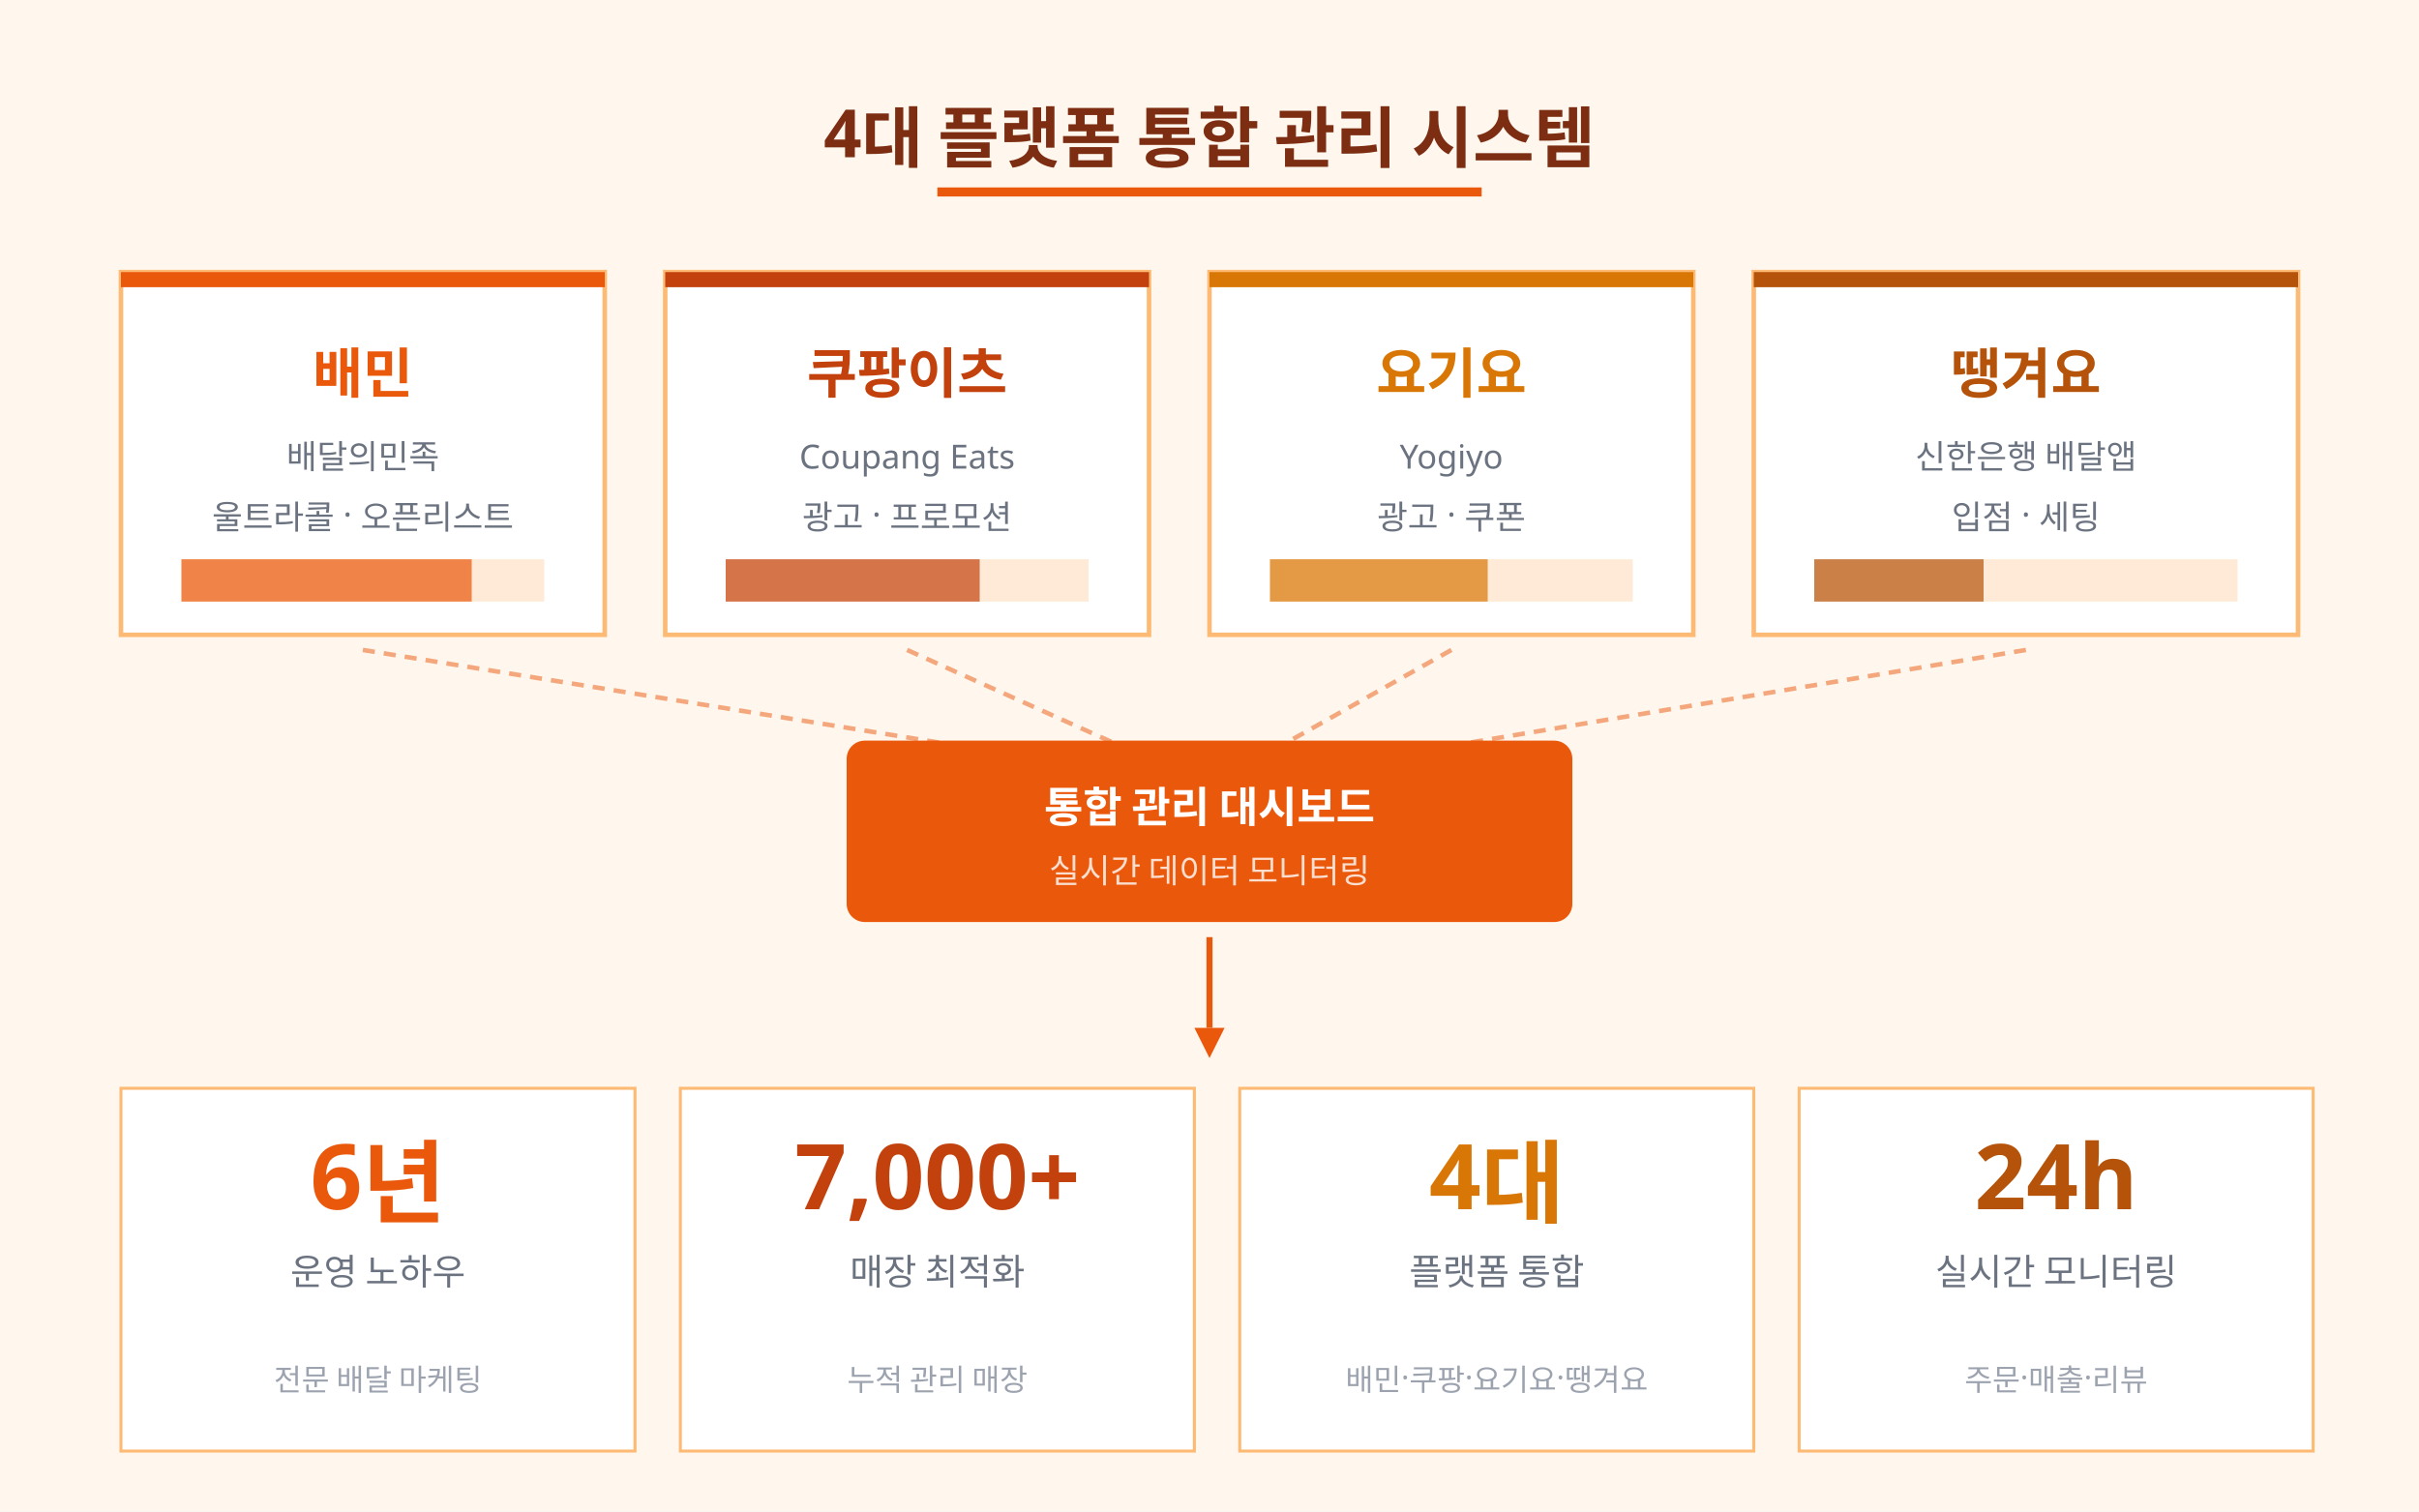
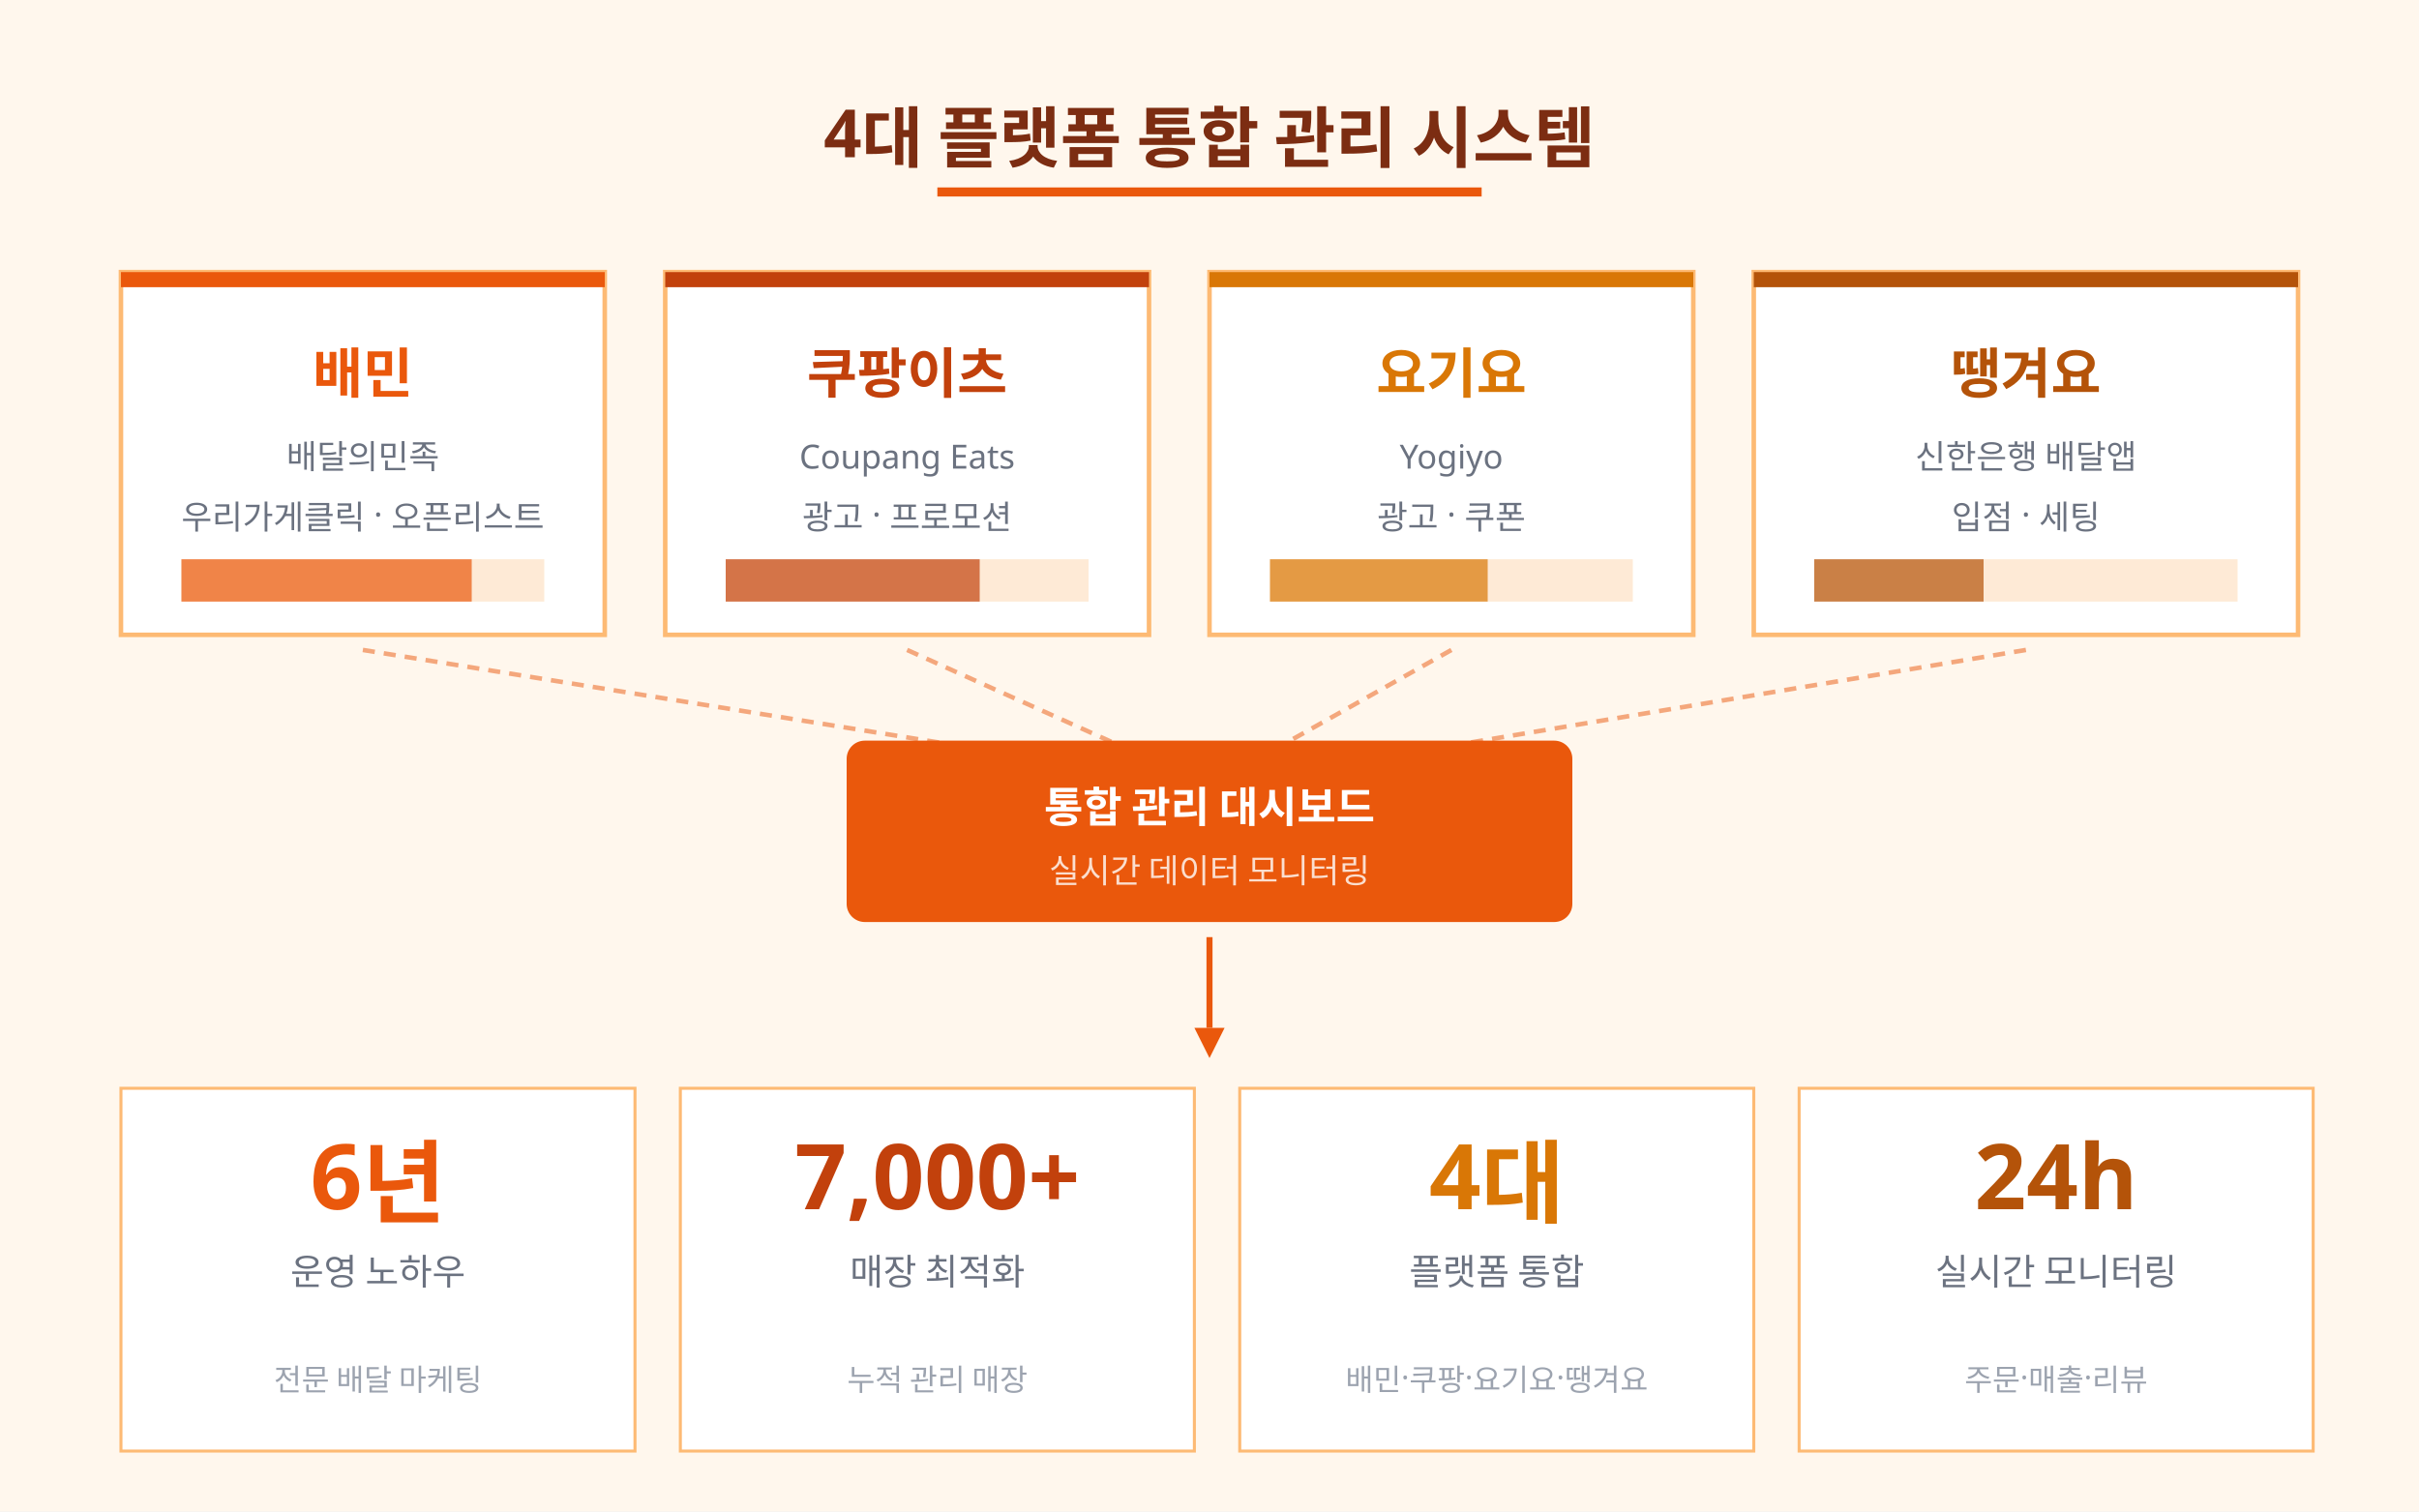
<svg xmlns="http://www.w3.org/2000/svg" viewBox="0 0 800 500" fill="none">
  <rect width="800" height="500" fill="#FFF7ED" />
  <text x="400" y="52" text-anchor="middle" font-family="system-ui, sans-serif" font-size="22" font-weight="800" fill="#7C2D12">4대 플랫폼 통합 관리 시스템</text>
  <rect x="310" y="62" width="180" height="3" fill="#EA580C" />
  <rect x="40" y="90" width="160" height="120" fill="#fff" stroke="#FDBA74" stroke-width="1.5" />
  <rect x="40" y="90" width="160" height="5" fill="#EA580C" />
  <text x="120" y="130" text-anchor="middle" font-family="system-ui, sans-serif" font-size="18" font-weight="800" fill="#EA580C">배민</text>
  <text x="120" y="155" text-anchor="middle" font-family="system-ui, sans-serif" font-size="11" fill="#6B7280">배달의민족</text>
-   <text x="120" y="175" text-anchor="middle" font-family="system-ui, sans-serif" font-size="11" fill="#6B7280">울트라콜 · 오픈리스트</text>
+   <text x="120" y="175" text-anchor="middle" font-family="system-ui, sans-serif" font-size="11" fill="#6B7280">우리가게클릭 · 오픈리스트</text>
  <rect x="60" y="185" width="120" height="14" fill="#FDBA74" opacity="0.3" />
  <rect x="60" y="185" width="96" height="14" fill="#EA580C" opacity="0.7" />
  <rect x="220" y="90" width="160" height="120" fill="#fff" stroke="#FDBA74" stroke-width="1.5" />
  <rect x="220" y="90" width="160" height="5" fill="#C2410C" />
  <text x="300" y="130" text-anchor="middle" font-family="system-ui, sans-serif" font-size="18" font-weight="800" fill="#C2410C">쿠팡이츠</text>
  <text x="300" y="155" text-anchor="middle" font-family="system-ui, sans-serif" font-size="11" fill="#6B7280">Coupang Eats</text>
  <text x="300" y="175" text-anchor="middle" font-family="system-ui, sans-serif" font-size="11" fill="#6B7280">광고 · 프로모션</text>
  <rect x="240" y="185" width="120" height="14" fill="#FDBA74" opacity="0.3" />
  <rect x="240" y="185" width="84" height="14" fill="#C2410C" opacity="0.7" />
  <rect x="400" y="90" width="160" height="120" fill="#fff" stroke="#FDBA74" stroke-width="1.5" />
  <rect x="400" y="90" width="160" height="5" fill="#D97706" />
  <text x="480" y="130" text-anchor="middle" font-family="system-ui, sans-serif" font-size="18" font-weight="800" fill="#D97706">요기요</text>
  <text x="480" y="155" text-anchor="middle" font-family="system-ui, sans-serif" font-size="11" fill="#6B7280">Yogiyo</text>
  <text x="480" y="175" text-anchor="middle" font-family="system-ui, sans-serif" font-size="11" fill="#6B7280">광고 · 쿠폰</text>
  <rect x="420" y="185" width="120" height="14" fill="#FDBA74" opacity="0.3" />
  <rect x="420" y="185" width="72" height="14" fill="#D97706" opacity="0.7" />
  <rect x="580" y="90" width="180" height="120" fill="#fff" stroke="#FDBA74" stroke-width="1.5" />
  <rect x="580" y="90" width="180" height="5" fill="#B45309" />
  <text x="670" y="130" text-anchor="middle" font-family="system-ui, sans-serif" font-size="18" font-weight="800" fill="#B45309">땡겨요</text>
  <text x="670" y="155" text-anchor="middle" font-family="system-ui, sans-serif" font-size="11" fill="#6B7280">신한은행 배달앱</text>
  <text x="670" y="175" text-anchor="middle" font-family="system-ui, sans-serif" font-size="11" fill="#6B7280">입점 · 세팅</text>
  <rect x="600" y="185" width="140" height="14" fill="#FDBA74" opacity="0.3" />
  <rect x="600" y="185" width="56" height="14" fill="#B45309" opacity="0.7" />
  <path d="M120 215 L400 260" stroke="#EA580C" stroke-width="1.5" stroke-dasharray="4 3" opacity="0.5" />
  <path d="M300 215 L400 260" stroke="#EA580C" stroke-width="1.5" stroke-dasharray="4 3" opacity="0.5" />
  <path d="M480 215 L400 260" stroke="#EA580C" stroke-width="1.5" stroke-dasharray="4 3" opacity="0.5" />
  <path d="M670 215 L400 260" stroke="#EA580C" stroke-width="1.5" stroke-dasharray="4 3" opacity="0.5" />
  <rect x="280" y="245" width="240" height="60" fill="#EA580C" rx="6" />
  <text x="400" y="272" text-anchor="middle" font-family="system-ui, sans-serif" font-size="14" font-weight="700" fill="#fff">통합 관리 대시보드</text>
  <text x="400" y="292" text-anchor="middle" font-family="system-ui, sans-serif" font-size="11" fill="rgba(255,255,255,0.8)">실시간 데이터 모니터링</text>
  <path d="M400 310 L400 340" stroke="#EA580C" stroke-width="2" />
  <polygon points="395,340 400,350 405,340" fill="#EA580C" />
  <rect x="40" y="360" width="170" height="120" fill="#fff" stroke="#FDBA74" stroke-width="1" />
  <text x="125" y="400" text-anchor="middle" font-family="system-ui, sans-serif" font-size="30" font-weight="800" fill="#EA580C">6년</text>
  <text x="125" y="425" text-anchor="middle" font-family="system-ui, sans-serif" font-size="12" fill="#6B7280">운영 노하우</text>
  <text x="125" y="460" text-anchor="middle" font-family="system-ui, sans-serif" font-size="10" fill="#9CA3AF">전문 배달 마케팅</text>
  <rect x="225" y="360" width="170" height="120" fill="#fff" stroke="#FDBA74" stroke-width="1" />
  <text x="310" y="400" text-anchor="middle" font-family="system-ui, sans-serif" font-size="30" font-weight="800" fill="#C2410C">7,000+</text>
  <text x="310" y="425" text-anchor="middle" font-family="system-ui, sans-serif" font-size="12" fill="#6B7280">매장 최적화</text>
  <text x="310" y="460" text-anchor="middle" font-family="system-ui, sans-serif" font-size="10" fill="#9CA3AF">누적 관리 매장</text>
  <rect x="410" y="360" width="170" height="120" fill="#fff" stroke="#FDBA74" stroke-width="1" />
  <text x="495" y="400" text-anchor="middle" font-family="system-ui, sans-serif" font-size="30" font-weight="800" fill="#D97706">4대</text>
  <text x="495" y="425" text-anchor="middle" font-family="system-ui, sans-serif" font-size="12" fill="#6B7280">플랫폼 통합</text>
  <text x="495" y="460" text-anchor="middle" font-family="system-ui, sans-serif" font-size="10" fill="#9CA3AF">배민·쿠팡·요기요·땡겨요</text>
  <rect x="595" y="360" width="170" height="120" fill="#fff" stroke="#FDBA74" stroke-width="1" />
  <text x="680" y="400" text-anchor="middle" font-family="system-ui, sans-serif" font-size="30" font-weight="800" fill="#B45309">24h</text>
  <text x="680" y="425" text-anchor="middle" font-family="system-ui, sans-serif" font-size="12" fill="#6B7280">실시간 모니터링</text>
  <text x="680" y="460" text-anchor="middle" font-family="system-ui, sans-serif" font-size="10" fill="#9CA3AF">주문·매출·리뷰</text>
</svg>
